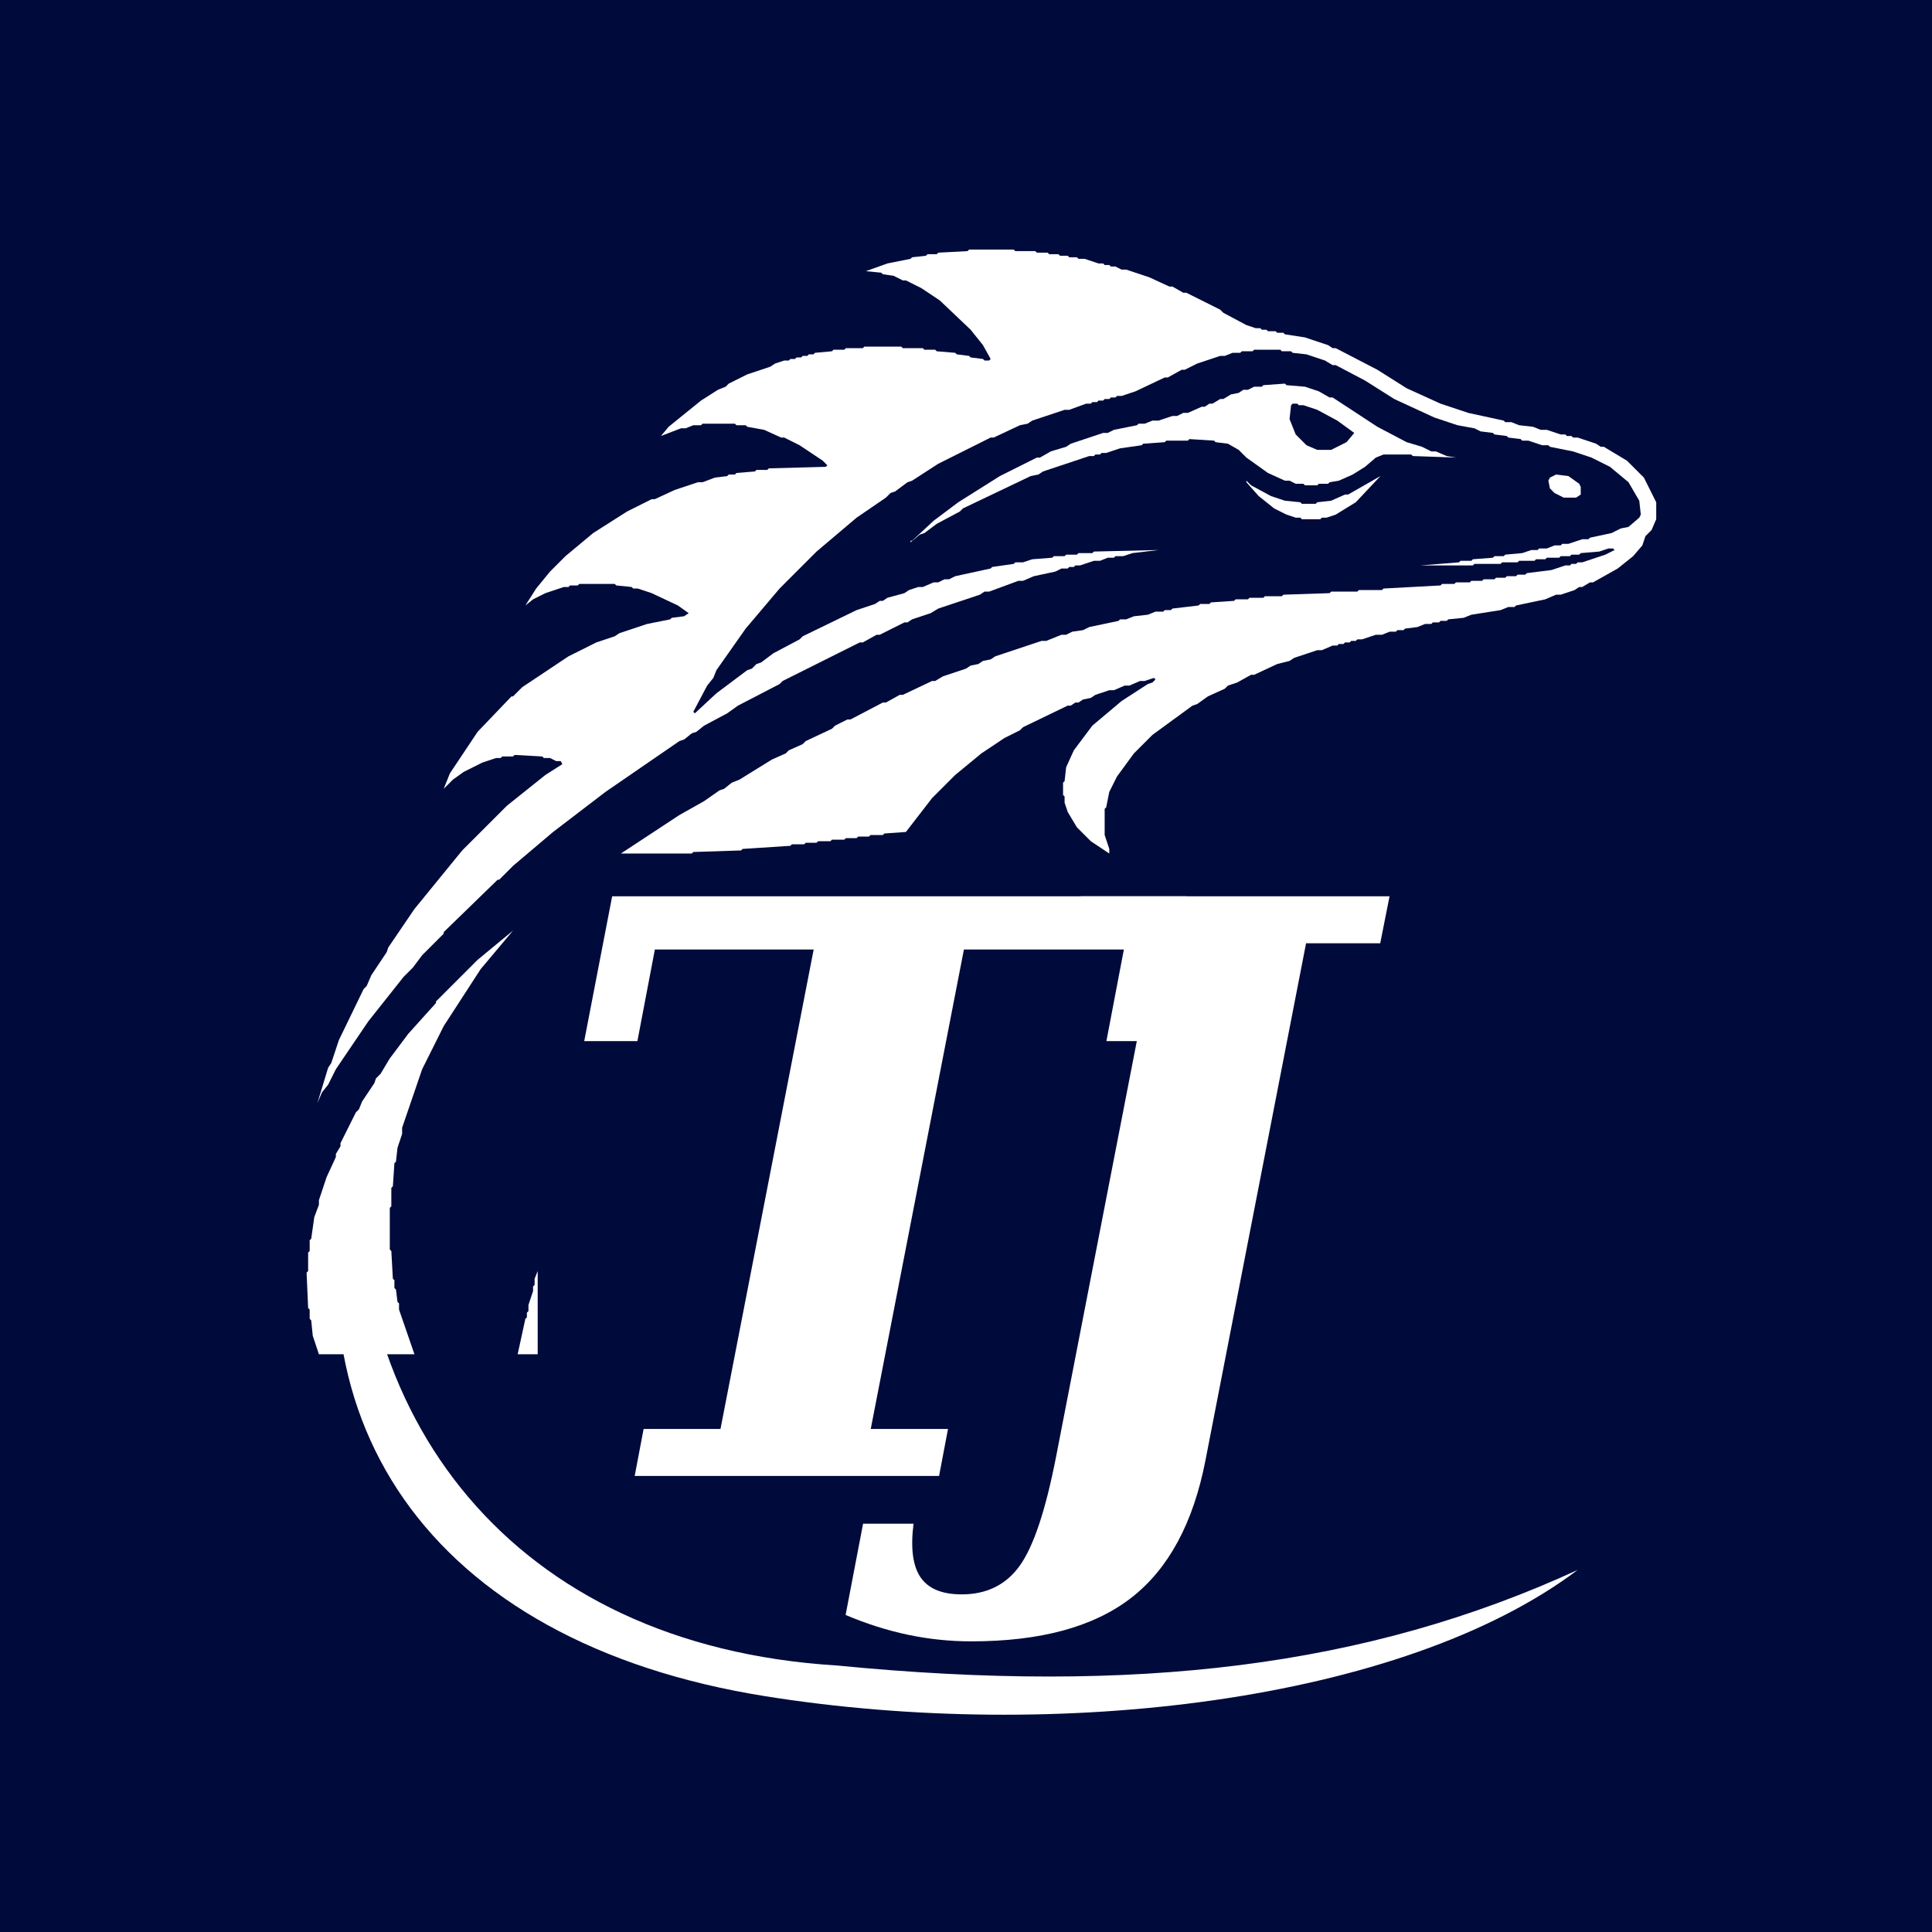
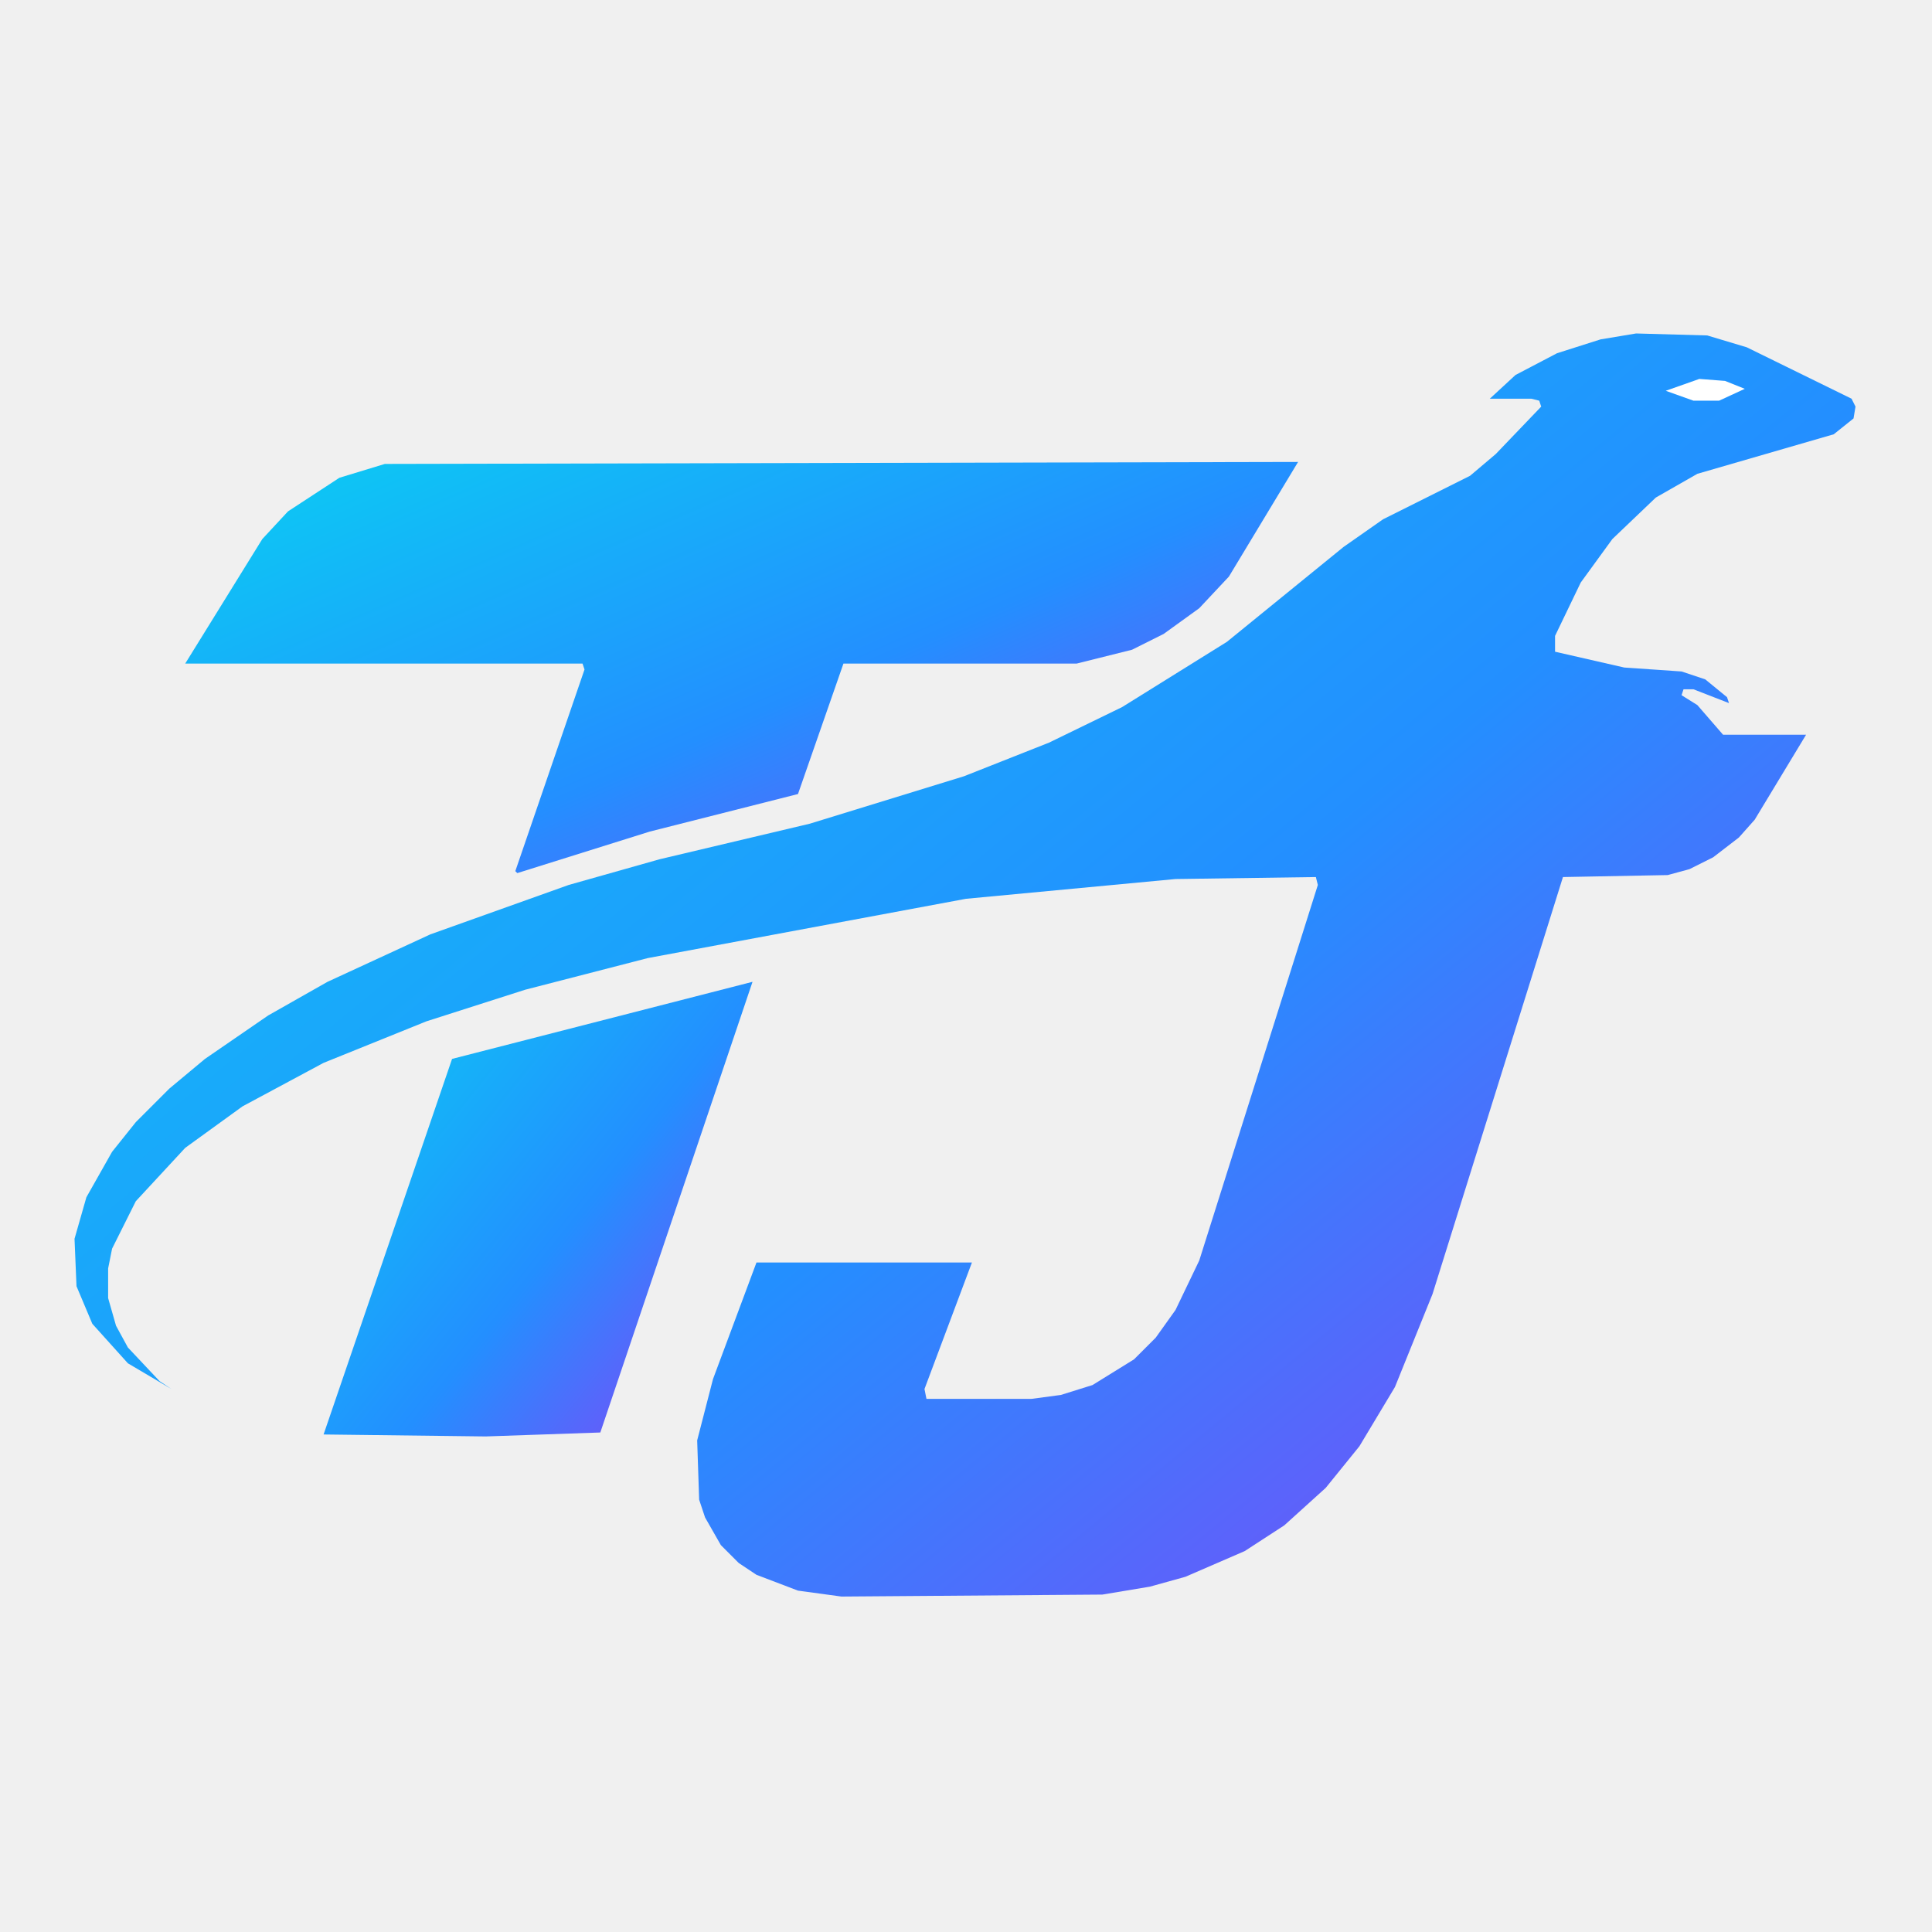
- <svg xmlns="http://www.w3.org/2000/svg" viewBox="0 0 1254 1254" width="1254" height="1254">
-   <rect width="1254" height="1254" fill="#000B3B" />
-   <g fill="#FFFFFF" transform="">
-     <path d="M349,822 L349,825 L347,830 L347,834 L346,835 L346,838 L343,847 L343,851 L342,852 L342,855 L341,856 L336,879 L349,879 Z M333,604 L310,623 L283,650 L283,651 L265,671 L253,687 L247,697 L244,700 L243,703 L235,715 L233,720 L231,722 L221,742 L221,744 L218,749 L218,751 L212,764 L207,779 L207,782 L204,790 L202,804 L201,805 L201,812 L200,813 L200,825 L199,826 L200,849 L201,850 L201,856 L202,857 L203,867 L207,879 L269,879 L259,850 L259,846 L258,845 L257,837 L256,836 L256,831 L255,830 L254,812 L253,811 L253,784 L254,783 L254,771 L255,770 L256,755 L257,754 L258,745 L261,736 L261,732 L274,694 L288,666 L312,629 Z M896,309 L875,321 L873,321 L864,325 L855,326 L854,327 L845,327 L844,326 L834,325 L825,322 L812,315 L809,312 L809,313 L817,322 L827,330 L835,334 L841,336 L844,336 L845,337 L857,337 L858,336 L861,336 L867,334 L880,326 Z M1005,312 L1006,317 L1009,320 L1015,323 L1023,323 L1026,321 L1026,316 L1025,314 L1018,309 L1010,308 L1006,310 Z M945,297 L939,296 L932,293 L929,293 L923,290 L913,287 L894,277 L865,258 L863,258 L856,254 L847,251 L835,250 L834,249 L820,250 L819,251 L814,251 L810,253 L807,253 L804,255 L799,256 L794,259 L792,259 L787,262 L785,262 L782,264 L780,264 L771,268 L768,268 L764,270 L761,270 L752,273 L748,273 L743,275 L739,275 L738,276 L723,279 L719,281 L716,281 L695,288 L692,290 L682,293 L675,297 L673,297 L649,309 L622,326 L606,338 L592,351 L591,351 L591,352 L597,347 L600,346 L608,340 L623,332 L625,330 L669,309 L674,308 L677,306 L707,296 L710,296 L711,295 L714,295 L715,294 L718,294 L727,291 L741,289 L742,288 L756,287 L757,286 L771,286 L772,285 L788,286 L789,287 L797,288 L804,292 L809,297 L823,307 L834,312 L837,312 L841,314 L846,314 L847,315 L855,315 L856,314 L862,314 L863,313 L869,312 L878,308 L886,303 L893,297 L898,295 L916,295 L917,296 Z M838,263 L839,262 L842,262 L843,263 L846,263 L855,266 L868,273 L879,281 L874,287 L864,292 L855,292 L848,289 L841,282 L837,272 Z M1067,310 L1056,299 L1041,290 L1039,290 L1036,288 L1024,284 L1021,284 L1020,283 L1017,283 L1016,282 L1013,282 L1004,279 L1000,279 L995,277 L986,276 L981,274 L977,274 L976,273 L953,268 L935,262 L913,252 L894,240 L867,226 L865,226 L862,224 L847,219 L834,217 L833,216 L829,216 L828,215 L823,215 L822,214 L819,214 L818,213 L815,213 L809,211 L794,203 L792,201 L770,190 L768,190 L761,186 L759,186 L746,180 L731,175 L728,175 L724,173 L721,173 L720,172 L717,172 L716,171 L713,171 L704,168 L700,168 L699,167 L694,167 L693,166 L688,166 L687,165 L681,165 L680,164 L673,164 L672,163 L659,163 L658,162 L629,162 L628,163 L609,164 L608,165 L602,165 L601,166 L592,167 L591,168 L576,171 L562,176 L572,177 L573,178 L580,179 L586,182 L588,182 L598,187 L610,195 L630,214 L638,224 L643,233 L642,234 L639,234 L638,233 L630,232 L629,231 L621,230 L620,229 L608,228 L607,227 L600,227 L599,226 L586,226 L585,225 L561,225 L560,226 L549,226 L548,227 L541,227 L540,228 L529,229 L528,230 L525,230 L524,231 L521,231 L520,232 L517,232 L516,233 L513,233 L512,234 L509,234 L503,236 L500,238 L485,243 L473,249 L471,251 L466,253 L455,260 L434,277 L429,283 L442,278 L445,278 L450,276 L455,276 L456,275 L477,275 L478,276 L484,276 L485,277 L496,279 L507,284 L509,284 L519,289 L534,299 L537,302 L536,303 L499,304 L498,305 L491,305 L490,306 L478,307 L477,308 L473,308 L472,309 L464,310 L456,313 L453,313 L438,318 L425,324 L423,324 L407,332 L385,346 L367,361 L357,371 L348,382 L341,393 L346,389 L354,385 L366,381 L369,381 L370,380 L375,380 L376,379 L399,379 L400,380 L410,381 L411,382 L414,382 L423,385 L440,393 L447,398 L444,400 L436,401 L435,402 L420,405 L402,411 L399,413 L387,417 L369,426 L339,446 L333,452 L332,452 L310,475 L292,502 L288,512 L294,506 L301,501 L313,495 L322,492 L325,492 L326,491 L333,491 L334,490 L352,491 L353,492 L357,492 L361,494 L364,494 L365,496 L354,503 L329,523 L300,552 L269,590 L252,615 L251,618 L241,633 L238,640 L236,642 L220,675 L215,690 L213,693 L206,716 L209,709 L213,704 L218,694 L239,663 L262,634 L268,628 L274,620 L288,606 L288,605 L323,571 L324,571 L333,562 L359,540 L393,514 L441,481 L444,480 L449,476 L452,475 L457,471 L472,463 L479,458 L506,444 L508,442 L558,417 L560,417 L569,412 L571,412 L587,404 L589,404 L592,402 L604,398 L609,395 L636,386 L639,384 L642,384 L661,377 L664,377 L671,374 L685,371 L689,369 L693,369 L694,368 L697,368 L698,367 L701,367 L710,364 L714,364 L719,362 L723,362 L724,361 L729,361 L735,359 L752,357 L710,358 L709,359 L700,359 L699,360 L692,360 L691,361 L684,361 L683,362 L670,363 L664,365 L659,365 L658,366 L644,368 L643,369 L620,374 L616,376 L613,376 L609,378 L606,378 L599,381 L596,381 L590,383 L587,385 L576,388 L573,390 L571,390 L568,392 L556,396 L521,413 L519,415 L502,424 L494,430 L491,431 L488,434 L485,435 L465,450 L451,463 L450,462 L459,445 L463,440 L465,435 L484,408 L506,382 L530,358 L556,336 L575,323 L578,320 L581,319 L589,313 L592,312 L609,301 L643,284 L645,284 L662,276 L667,275 L670,273 L691,266 L694,266 L705,262 L708,262 L709,261 L712,261 L713,260 L716,260 L717,259 L720,259 L721,258 L724,258 L725,257 L728,257 L737,254 L756,245 L758,245 L767,240 L769,240 L777,236 L792,231 L795,231 L800,229 L805,229 L806,228 L813,228 L814,227 L831,227 L832,228 L838,228 L839,229 L848,230 L860,234 L865,237 L867,237 L886,247 L905,259 L931,271 L946,276 L957,278 L961,280 L969,281 L970,282 L978,283 L979,284 L987,285 L988,286 L992,286 L1001,289 L1005,289 L1006,290 L1021,293 L1033,297 L1045,303 L1057,313 L1064,325 L1065,334 L1064,336 L1057,342 L1052,343 L1046,346 L1032,349 L1031,350 L1027,350 L1018,353 L1014,353 L1013,354 L1009,354 L1004,356 L999,356 L998,357 L994,357 L988,359 L977,360 L976,361 L970,361 L969,362 L956,363 L955,364 L948,364 L947,365 L922,367 L956,367 L957,366 L974,366 L975,365 L985,365 L986,364 L996,364 L997,363 L1003,363 L1004,362 L1012,362 L1013,361 L1019,361 L1020,360 L1025,360 L1026,359 L1038,358 L1044,356 L1047,356 L1048,357 L1042,360 L1027,365 L1024,365 L1023,366 L1020,366 L1019,367 L1016,367 L1007,370 L991,372 L990,373 L985,373 L984,374 L978,374 L977,375 L971,375 L970,376 L963,376 L962,377 L955,377 L954,378 L945,378 L944,379 L936,379 L935,380 L898,382 L897,383 L882,383 L881,384 L864,384 L863,385 L833,386 L832,387 L821,387 L820,388 L811,388 L810,389 L802,389 L801,390 L786,391 L785,392 L779,392 L778,393 L761,395 L760,396 L756,396 L755,397 L750,397 L745,399 L736,400 L731,402 L727,402 L726,403 L707,407 L703,409 L696,410 L692,412 L689,412 L679,416 L676,416 L646,426 L643,428 L638,429 L635,431 L630,432 L627,434 L612,439 L607,442 L605,442 L586,451 L584,451 L575,456 L573,456 L552,467 L550,467 L542,471 L540,473 L523,481 L521,483 L512,487 L510,489 L501,493 L480,506 L475,508 L470,512 L467,513 L457,520 L441,529 L403,554 L449,554 L450,553 L481,552 L482,551 L513,549 L514,548 L522,548 L523,547 L530,547 L531,546 L539,546 L540,545 L548,545 L549,544 L556,544 L557,543 L564,543 L565,542 L573,542 L574,541 L588,540 L605,518 L620,503 L637,489 L652,479 L662,474 L664,472 L693,458 L695,458 L698,456 L700,456 L703,454 L708,453 L711,451 L720,448 L723,448 L730,445 L733,445 L740,442 L743,442 L749,440 L750,441 L748,443 L745,444 L728,455 L709,471 L697,487 L692,498 L691,507 L690,508 L690,516 L691,517 L691,521 L693,527 L699,537 L708,546 L720,554 L720,551 L717,542 L717,525 L718,524 L720,514 L725,504 L736,489 L748,477 L774,458 L777,457 L784,452 L795,447 L797,445 L803,443 L812,438 L814,438 L829,431 L837,429 L840,427 L855,422 L858,422 L865,419 L868,419 L869,418 L872,418 L873,417 L876,417 L877,416 L880,416 L881,415 L884,415 L893,412 L897,412 L902,410 L906,410 L907,409 L911,409 L912,408 L920,407 L925,405 L929,405 L930,404 L934,404 L935,403 L939,403 L940,402 L950,401 L955,399 L974,396 L979,394 L983,394 L984,393 L1003,389 L1010,386 L1013,386 L1022,383 L1025,381 L1027,381 L1032,378 L1034,378 L1050,369 L1060,361 L1066,354 L1068,348 L1072,344 L1075,337 L1075,326 Z" fill-rule="evenodd" />
-     <path d="M226 0 249 121H447L687 1356H278L233 1120H96L168 1493H1648L1576 1120H1441L1486 1356H1074L834 121H1033L1010 0Z" transform="translate(355 958) scale(0.252 -0.252)" />
-     <path d="M-322 -358 -277 -123H-147Q-159 -217 -129.0 -261.0Q-99 -305 -23 -305Q74 -305 127.0 -230.5Q180 -156 220 49L477 1372H260L284 1493H1079L1055 1372H864L605 41Q558 -202 413.5 -314.0Q269 -426 2 -426Q-81 -426 -161.5 -409.0Q-242 -392 -322 -358Z" transform="translate(630 958) scale(0.252 -0.252)" />
-     <path d="M233 732 C220 919 332 1068 543 1081 C737 1100 887 1082 1024 1019 C910 1105 685 1131 497 1101 C277 1066 179 918 233 732 Z" />
+ <svg xmlns="http://www.w3.org/2000/svg" viewBox="0 0 1024 1024" width="1024" height="1024">
+   <defs>
+     <linearGradient id="brand" x1="0%" y1="10%" x2="100%" y2="95%">
+       <stop offset="0" stop-color="#0CC9F4" />
+       <stop offset=".55" stop-color="#238FFF" />
+       <stop offset="1" stop-color="#8840F7" />
+     </linearGradient>
+   </defs>
+   <g fill="url(#brand)" transform="translate(-153.2716 -143.8426) scale(1.047672)">
+     <path d="M 1083,339 L 1030,313 L 1010,307 L 974,306 L 956,309 L 934,316 L 913,327 L 900,339 L 921,339 L 925,340 L 926,343 L 903,367 L 890,378 L 846,400 L 826,414 L 767,462 L 714,495 L 677,513 L 634,530 L 556,554 L 480,572 L 434,585 L 364,610 L 312,634 L 282,651 L 250,673 L 232,688 L 215,705 L 203,720 L 190,743 L 184,764 L 185,788 L 193,807 L 211,827 L 233,840 L 227,836 L 211,819 L 205,808 L 201,794 L 201,779 L 203,769 L 215,745 L 240,718 L 269,697 L 310,675 L 362,654 L 412,638 L 474,622 L 635,592 L 741,582 L 812,581 L 813,585 L 753,775 L 741,800 L 731,814 L 720,825 L 699,838 L 683,843 L 668,845 L 615,845 L 614,840 L 638,776 L 529,776 L 507,835 L 499,866 L 500,896 L 503,905 L 511,919 L 520,928 L 529,934 L 550,942 L 572,945 L 704,944 L 728,940 L 746,935 L 776,922 L 796,909 L 817,890 L 834,869 L 852,839 L 871,792 L 937,581 L 990,580 L 1001,577 L 1013,571 L 1026,561 L 1034,552 L 1060,509 L 1018,509 L 1005,494 L 997,489 L 998,486 L 1003,486 L 1021,493 L 1020,490 L 1009,481 L 997,477 L 968,475 L 933,467 L 933,459 L 946,432 L 962,410 L 984,389 L 1005,377 L 1074,357 L 1084,349 L 1085,343 Z" />
+     <path d="M 240,473 L 441,473 L 442,476 L 407,578 L 408,579 L 475,558 L 550,539 L 573,473 L 691,473 L 719,466 L 735,458 L 753,445 L 768,429 L 803,371 L 341,372 L 318,379 L 292,396 L 279,410 Z" />
+     <path d="M 527,634 L 375,673 L 310,863 L 392,864 L 450,862 Z" />
+     <path d="M 989,335 L 1003,340 L 1016,340 L 1029,334 L 1019,330 L 1006,329 Z" fill="#FFFFFF" />
  </g>
</svg>
